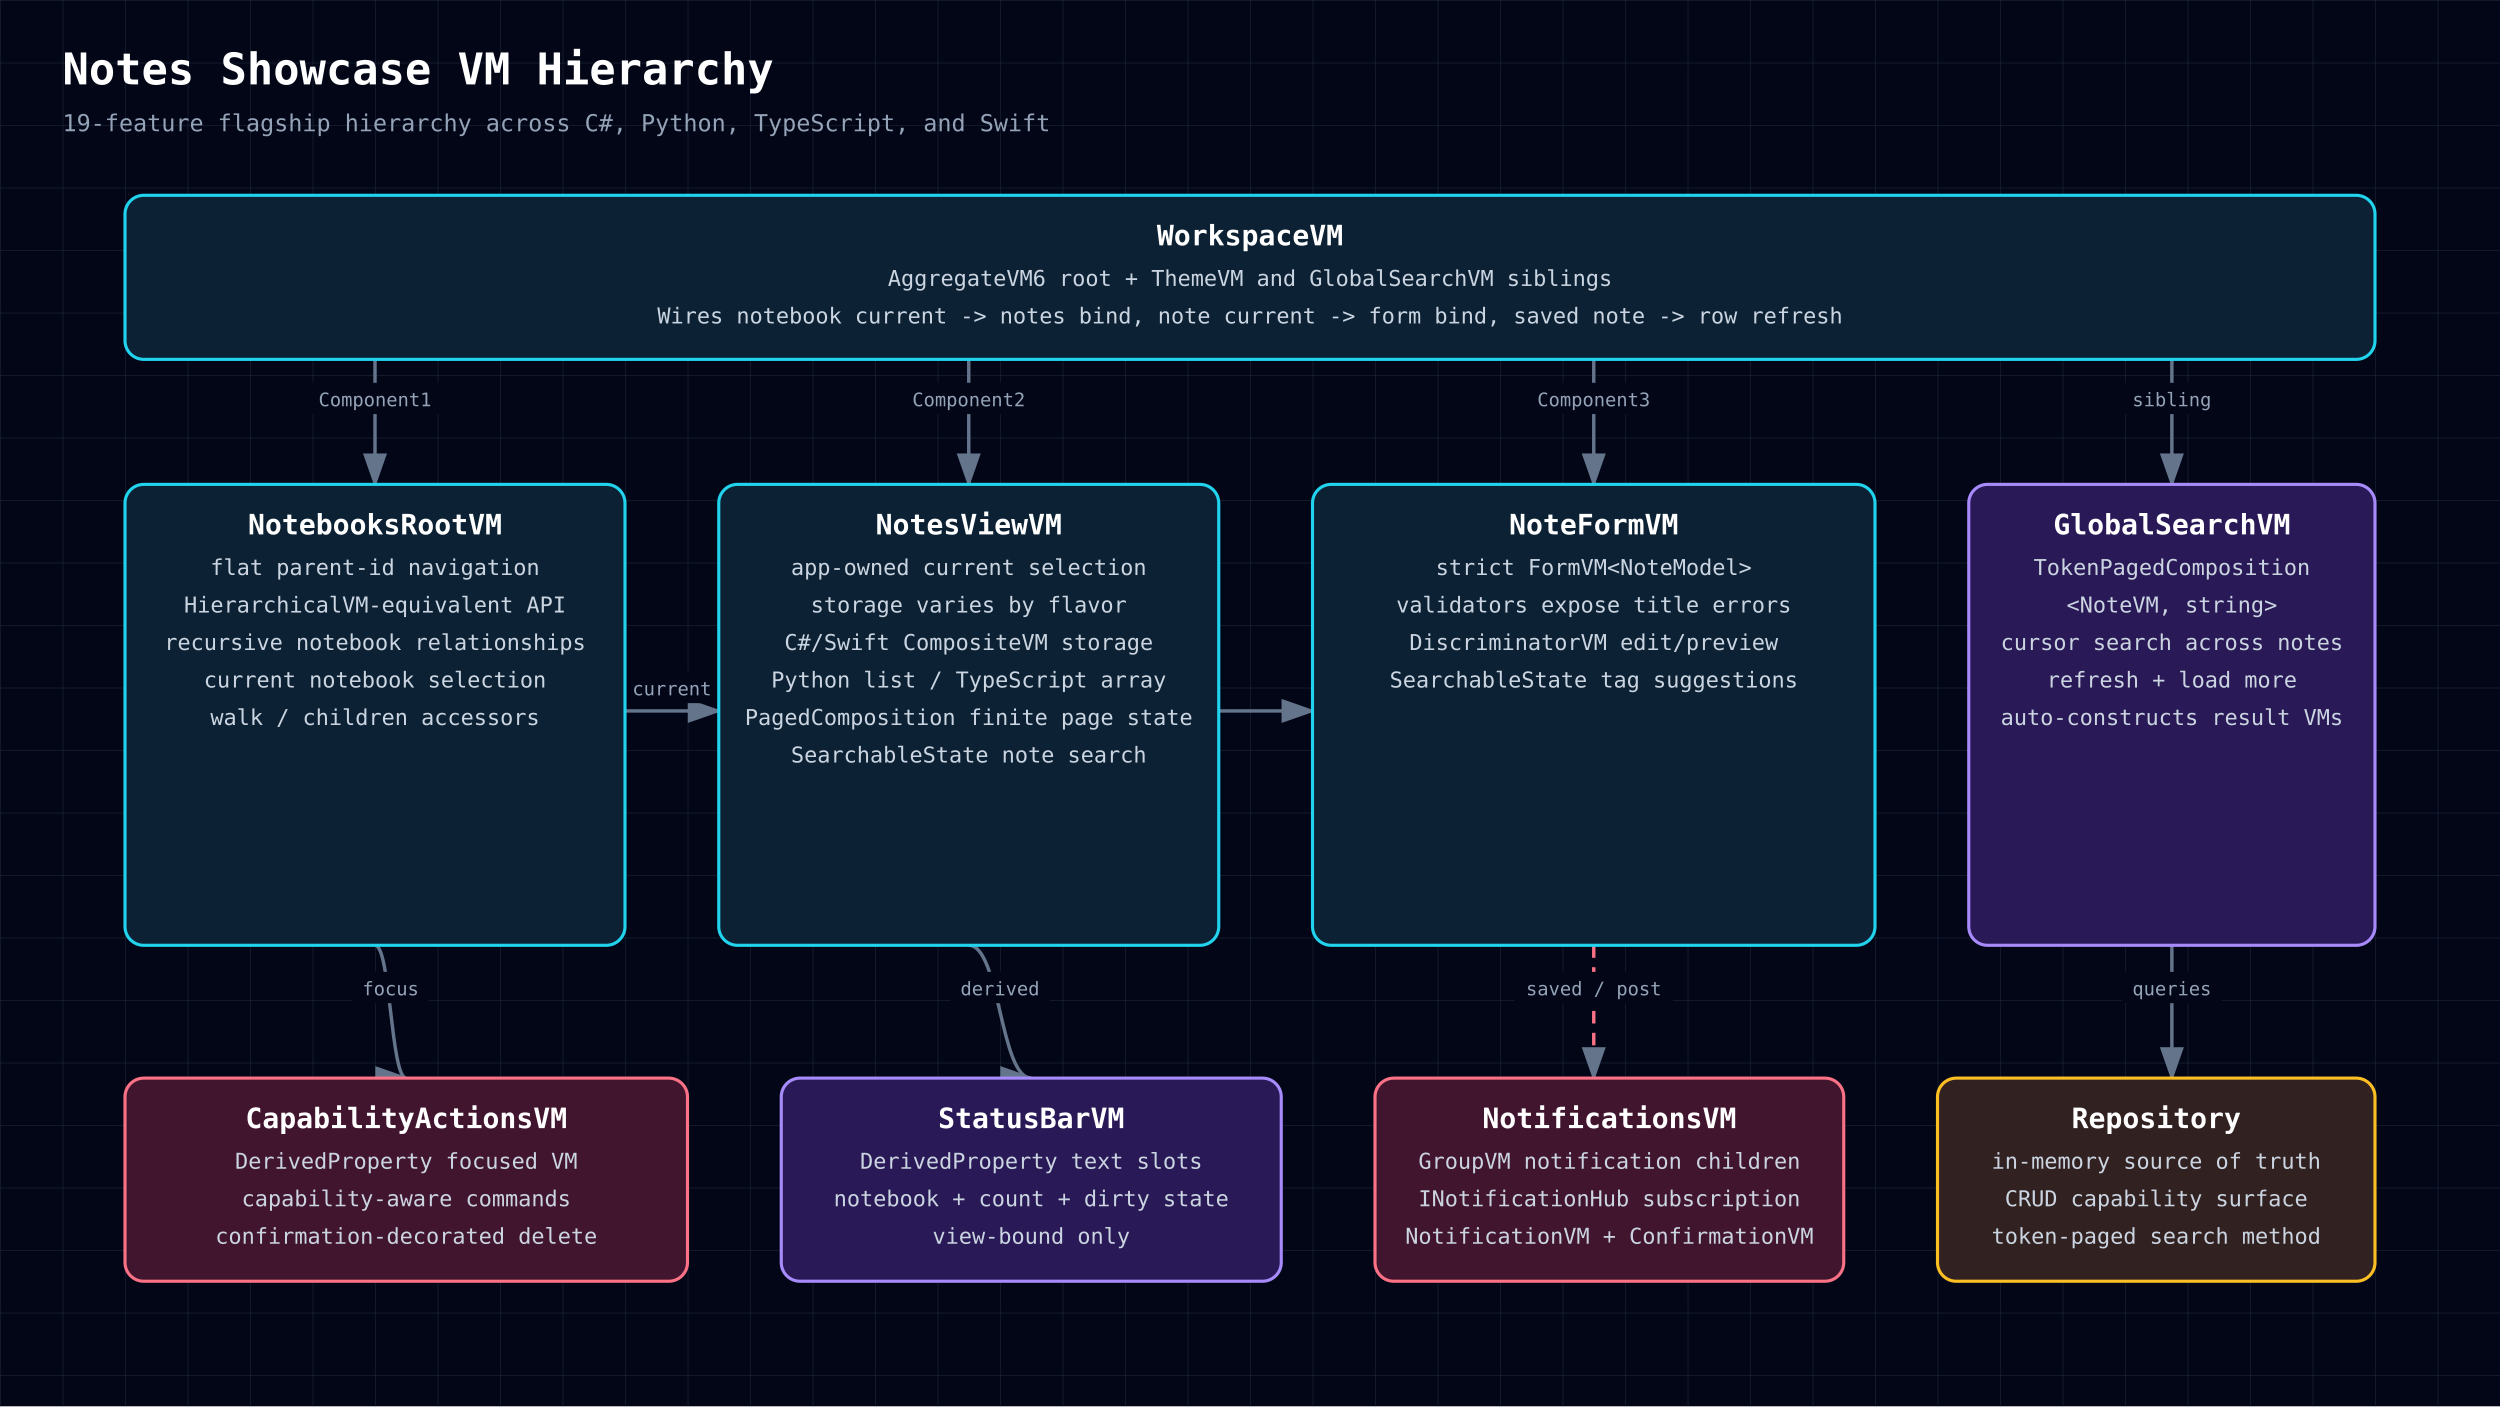
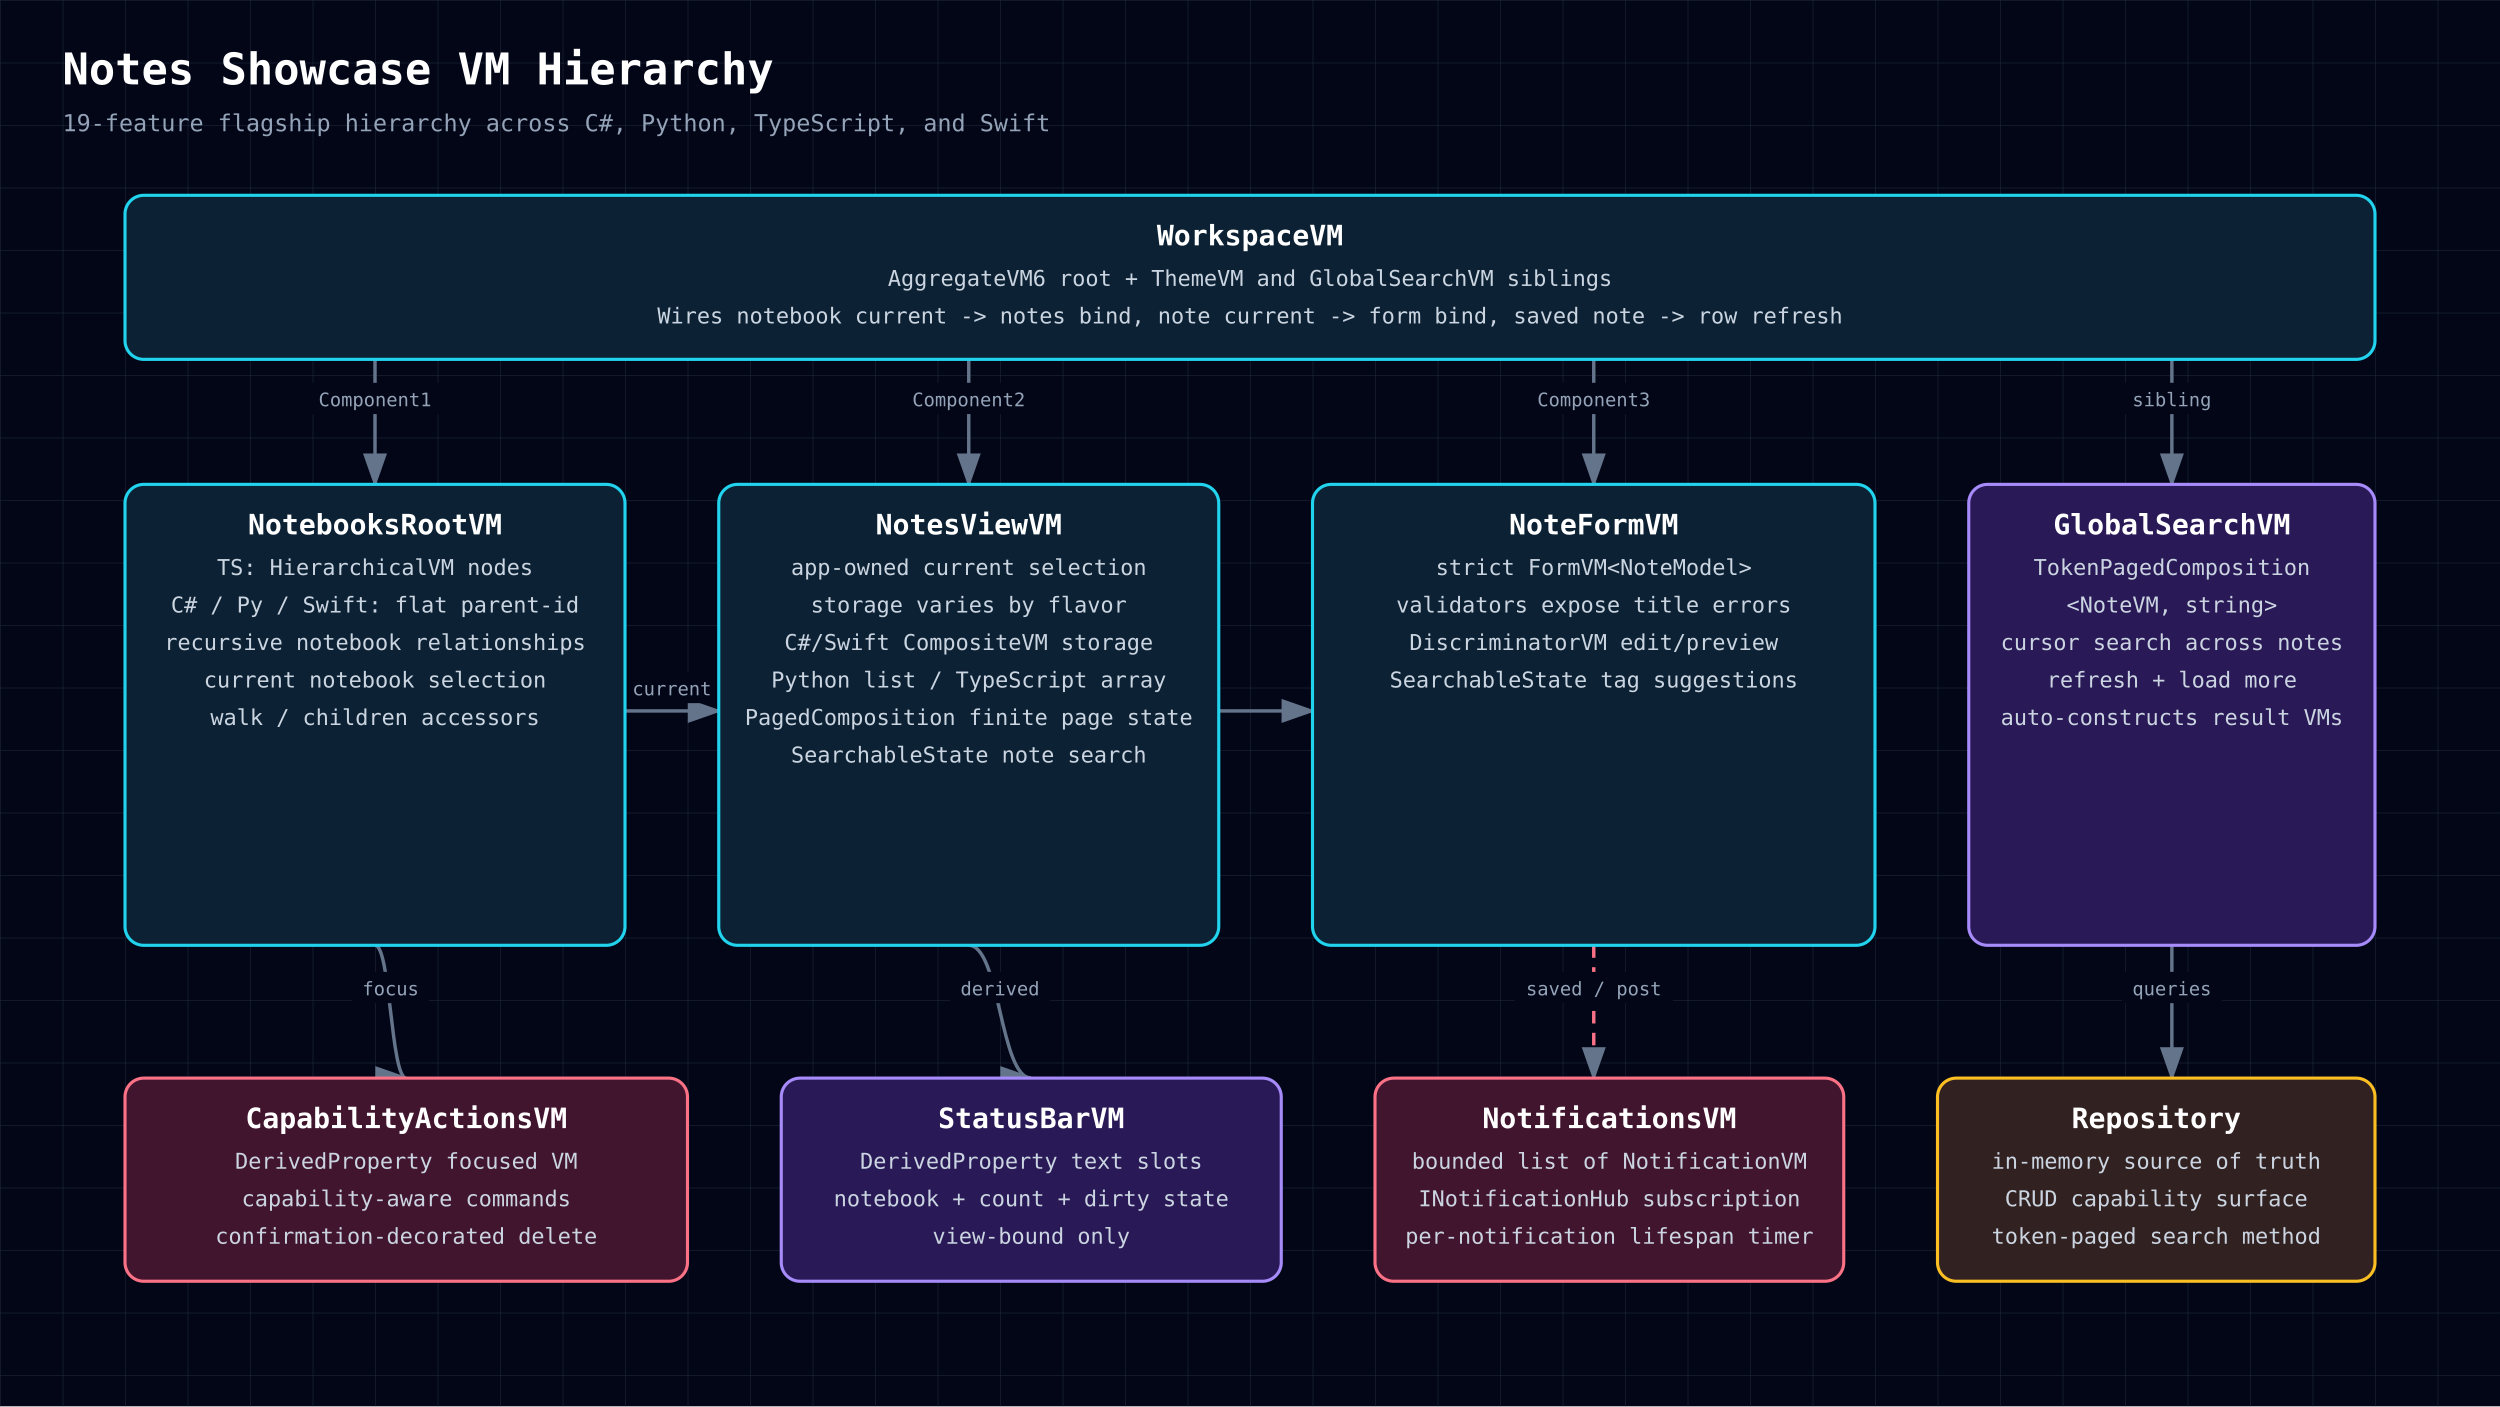
<svg xmlns="http://www.w3.org/2000/svg" width="1600" height="900" viewBox="0 0 1600 900" role="img" aria-labelledby="diagram-title diagram-description" style="font-family: 'JetBrains Mono', ui-monospace, SFMono-Regular, Menlo, Monaco, Consolas, monospace;">
  <defs>
    <style>text { font-family: 'JetBrains Mono', ui-monospace, SFMono-Regular, Menlo, Monaco, Consolas, monospace; }</style>
    <pattern id="grid" width="40" height="40" patternUnits="userSpaceOnUse">
      <path d="M 40 0 L 0 0 0 40" fill="none" stroke="#1e293b" stroke-width="0.7" />
    </pattern>
    <marker id="arrowhead" markerWidth="10" markerHeight="7" refX="9" refY="3.5" orient="auto">
      <polygon points="0 0, 10 3.5, 0 7" fill="#64748b" />
    </marker>
  </defs>
  <rect width="100%" height="100%" fill="#020617" />
  <rect width="100%" height="100%" fill="url(#grid)" />
  <text x="40" y="54" fill="white" font-size="28" font-weight="700" text-anchor="start">Notes Showcase VM Hierarchy</text>
  <text x="40" y="84" fill="#94a3b8" font-size="15" font-weight="400" text-anchor="start">19-feature flagship hierarchy across C#, Python, TypeScript, and Swift</text>
  <path d="M240,230 C240,230 240,310 240,310" fill="none" stroke="#64748b" stroke-width="2.2" marker-end="url(#arrowhead)" />
  <rect x="196.5" y="245" width="87.0" height="20" rx="3" fill="#020617" />
  <text x="240" y="260" fill="#94a3b8" font-size="12" font-weight="400" text-anchor="middle">Component1</text>
  <path d="M620,230 C620,230 620,310 620,310" fill="none" stroke="#64748b" stroke-width="2.2" marker-end="url(#arrowhead)" />
  <rect x="576.5" y="245" width="87.0" height="20" rx="3" fill="#020617" />
  <text x="620" y="260" fill="#94a3b8" font-size="12" font-weight="400" text-anchor="middle">Component2</text>
  <path d="M1020,230 C1020,230 1020,310 1020,310" fill="none" stroke="#64748b" stroke-width="2.2" marker-end="url(#arrowhead)" />
  <rect x="976.5" y="245" width="87.0" height="20" rx="3" fill="#020617" />
  <text x="1020" y="260" fill="#94a3b8" font-size="12" font-weight="400" text-anchor="middle">Component3</text>
  <path d="M1390,230 C1390,230 1390,310 1390,310" fill="none" stroke="#64748b" stroke-width="2.2" marker-end="url(#arrowhead)" />
  <rect x="1357.8" y="245" width="64.5" height="20" rx="3" fill="#020617" />
  <text x="1390" y="260" fill="#94a3b8" font-size="12" font-weight="400" text-anchor="middle">sibling</text>
  <path d="M400,455 C430,455 430,455 460,455" fill="none" stroke="#64748b" stroke-width="2.2" marker-end="url(#arrowhead)" />
  <rect x="397.8" y="430" width="64.5" height="20" rx="3" fill="#020617" />
  <text x="430" y="445" fill="#94a3b8" font-size="12" font-weight="400" text-anchor="middle">current</text>
  <path d="M780,455 C810,455 810,455 840,455" fill="none" stroke="#64748b" stroke-width="2.2" marker-end="url(#arrowhead)" />
  <path d="M1020,605 C1020,605 1020,690 1020,690" fill="none" stroke="#fb7185" stroke-width="2.2" marker-end="url(#arrowhead)" stroke-dasharray="8 6" />
  <rect x="969.0" y="622" width="102.0" height="20" rx="3" fill="#020617" />
  <text x="1020" y="637" fill="#94a3b8" font-size="12" font-weight="400" text-anchor="middle">saved / post</text>
  <path d="M1390,605 C1390,605 1390,690 1390,690" fill="none" stroke="#64748b" stroke-width="2.2" marker-end="url(#arrowhead)" />
  <rect x="1357.8" y="622" width="64.5" height="20" rx="3" fill="#020617" />
  <text x="1390" y="637" fill="#94a3b8" font-size="12" font-weight="400" text-anchor="middle">queries</text>
  <path d="M620,605 C640,605 640,690 660,690" fill="none" stroke="#64748b" stroke-width="2.2" marker-end="url(#arrowhead)" />
  <rect x="607.8" y="622" width="64.5" height="20" rx="3" fill="#020617" />
  <text x="640" y="637" fill="#94a3b8" font-size="12" font-weight="400" text-anchor="middle">derived</text>
  <path d="M240,605 C250,605 250,690 260,690" fill="none" stroke="#64748b" stroke-width="2.2" marker-end="url(#arrowhead)" />
  <rect x="225.2" y="622" width="49.5" height="20" rx="3" fill="#020617" />
  <text x="250" y="637" fill="#94a3b8" font-size="12" font-weight="400" text-anchor="middle">focus</text>
  <rect x="80" y="125" width="1440" height="105" rx="12" fill="#0f172a" />
  <rect x="80" y="125" width="1440" height="105" rx="12" fill="rgba(8, 51, 68, 0.42)" stroke="#22d3ee" stroke-width="2" />
  <text x="800" y="157" fill="white" font-size="18" font-weight="700" text-anchor="middle">WorkspaceVM</text>
  <text x="800" y="183" fill="#cbd5e1" font-size="14" font-weight="400" text-anchor="middle">AggregateVM6 root + ThemeVM and GlobalSearchVM siblings</text>
  <text x="800" y="207" fill="#cbd5e1" font-size="14" font-weight="400" text-anchor="middle">Wires notebook current -&gt; notes bind, note current -&gt; form bind, saved note -&gt; row refresh</text>
  <rect x="80" y="310" width="320" height="295" rx="12" fill="#0f172a" />
  <rect x="80" y="310" width="320" height="295" rx="12" fill="rgba(8, 51, 68, 0.42)" stroke="#22d3ee" stroke-width="2" />
  <text x="240" y="342" fill="white" font-size="18" font-weight="700" text-anchor="middle">NotebooksRootVM</text>
-   <text x="240" y="368" fill="#cbd5e1" font-size="14" font-weight="400" text-anchor="middle">flat parent-id navigation</text>
-   <text x="240" y="392" fill="#cbd5e1" font-size="14" font-weight="400" text-anchor="middle">HierarchicalVM-equivalent API</text>
+   <text x="240" y="368" fill="#cbd5e1" font-size="14" font-weight="400" text-anchor="middle">TS: HierarchicalVM nodes</text>
+   <text x="240" y="392" fill="#cbd5e1" font-size="14" font-weight="400" text-anchor="middle">C# / Py / Swift: flat parent-id</text>
  <text x="240" y="416" fill="#cbd5e1" font-size="14" font-weight="400" text-anchor="middle">recursive notebook relationships</text>
  <text x="240" y="440" fill="#cbd5e1" font-size="14" font-weight="400" text-anchor="middle">current notebook selection</text>
  <text x="240" y="464" fill="#cbd5e1" font-size="14" font-weight="400" text-anchor="middle">walk / children accessors</text>
  <rect x="460" y="310" width="320" height="295" rx="12" fill="#0f172a" />
  <rect x="460" y="310" width="320" height="295" rx="12" fill="rgba(8, 51, 68, 0.42)" stroke="#22d3ee" stroke-width="2" />
  <text x="620" y="342" fill="white" font-size="18" font-weight="700" text-anchor="middle">NotesViewVM</text>
  <text x="620" y="368" fill="#cbd5e1" font-size="14" font-weight="400" text-anchor="middle">app-owned current selection</text>
  <text x="620" y="392" fill="#cbd5e1" font-size="14" font-weight="400" text-anchor="middle">storage varies by flavor</text>
  <text x="620" y="416" fill="#cbd5e1" font-size="14" font-weight="400" text-anchor="middle">C#/Swift CompositeVM storage</text>
  <text x="620" y="440" fill="#cbd5e1" font-size="14" font-weight="400" text-anchor="middle">Python list / TypeScript array</text>
  <text x="620" y="464" fill="#cbd5e1" font-size="14" font-weight="400" text-anchor="middle">PagedComposition finite page state</text>
  <text x="620" y="488" fill="#cbd5e1" font-size="14" font-weight="400" text-anchor="middle">SearchableState note search</text>
  <rect x="840" y="310" width="360" height="295" rx="12" fill="#0f172a" />
  <rect x="840" y="310" width="360" height="295" rx="12" fill="rgba(8, 51, 68, 0.42)" stroke="#22d3ee" stroke-width="2" />
  <text x="1020" y="342" fill="white" font-size="18" font-weight="700" text-anchor="middle">NoteFormVM</text>
  <text x="1020" y="368" fill="#cbd5e1" font-size="14" font-weight="400" text-anchor="middle">strict FormVM&lt;NoteModel&gt;</text>
  <text x="1020" y="392" fill="#cbd5e1" font-size="14" font-weight="400" text-anchor="middle">validators expose title errors</text>
  <text x="1020" y="416" fill="#cbd5e1" font-size="14" font-weight="400" text-anchor="middle">DiscriminatorVM edit/preview</text>
  <text x="1020" y="440" fill="#cbd5e1" font-size="14" font-weight="400" text-anchor="middle">SearchableState tag suggestions</text>
  <rect x="1260" y="310" width="260" height="295" rx="12" fill="#0f172a" />
  <rect x="1260" y="310" width="260" height="295" rx="12" fill="rgba(76, 29, 149, 0.42)" stroke="#a78bfa" stroke-width="2" />
  <text x="1390" y="342" fill="white" font-size="18" font-weight="700" text-anchor="middle">GlobalSearchVM</text>
  <text x="1390" y="368" fill="#cbd5e1" font-size="14" font-weight="400" text-anchor="middle">TokenPagedComposition</text>
  <text x="1390" y="392" fill="#cbd5e1" font-size="14" font-weight="400" text-anchor="middle">&lt;NoteVM, string&gt;</text>
  <text x="1390" y="416" fill="#cbd5e1" font-size="14" font-weight="400" text-anchor="middle">cursor search across notes</text>
  <text x="1390" y="440" fill="#cbd5e1" font-size="14" font-weight="400" text-anchor="middle">refresh + load more</text>
  <text x="1390" y="464" fill="#cbd5e1" font-size="14" font-weight="400" text-anchor="middle">auto-constructs result VMs</text>
  <rect x="80" y="690" width="360" height="130" rx="12" fill="#0f172a" />
  <rect x="80" y="690" width="360" height="130" rx="12" fill="rgba(136, 19, 55, 0.42)" stroke="#fb7185" stroke-width="2" />
  <text x="260" y="722" fill="white" font-size="18" font-weight="700" text-anchor="middle">CapabilityActionsVM</text>
  <text x="260" y="748" fill="#cbd5e1" font-size="14" font-weight="400" text-anchor="middle">DerivedProperty focused VM</text>
  <text x="260" y="772" fill="#cbd5e1" font-size="14" font-weight="400" text-anchor="middle">capability-aware commands</text>
  <text x="260" y="796" fill="#cbd5e1" font-size="14" font-weight="400" text-anchor="middle">confirmation-decorated delete</text>
  <rect x="500" y="690" width="320" height="130" rx="12" fill="#0f172a" />
  <rect x="500" y="690" width="320" height="130" rx="12" fill="rgba(76, 29, 149, 0.42)" stroke="#a78bfa" stroke-width="2" />
  <text x="660" y="722" fill="white" font-size="18" font-weight="700" text-anchor="middle">StatusBarVM</text>
  <text x="660" y="748" fill="#cbd5e1" font-size="14" font-weight="400" text-anchor="middle">DerivedProperty text slots</text>
  <text x="660" y="772" fill="#cbd5e1" font-size="14" font-weight="400" text-anchor="middle">notebook + count + dirty state</text>
  <text x="660" y="796" fill="#cbd5e1" font-size="14" font-weight="400" text-anchor="middle">view-bound only</text>
  <rect x="880" y="690" width="300" height="130" rx="12" fill="#0f172a" />
  <rect x="880" y="690" width="300" height="130" rx="12" fill="rgba(136, 19, 55, 0.42)" stroke="#fb7185" stroke-width="2" />
  <text x="1030" y="722" fill="white" font-size="18" font-weight="700" text-anchor="middle">NotificationsVM</text>
-   <text x="1030" y="748" fill="#cbd5e1" font-size="14" font-weight="400" text-anchor="middle">GroupVM notification children</text>
+   <text x="1030" y="748" fill="#cbd5e1" font-size="14" font-weight="400" text-anchor="middle">bounded list of NotificationVM</text>
  <text x="1030" y="772" fill="#cbd5e1" font-size="14" font-weight="400" text-anchor="middle">INotificationHub subscription</text>
-   <text x="1030" y="796" fill="#cbd5e1" font-size="14" font-weight="400" text-anchor="middle">NotificationVM + ConfirmationVM</text>
+   <text x="1030" y="796" fill="#cbd5e1" font-size="14" font-weight="400" text-anchor="middle">per-notification lifespan timer</text>
  <rect x="1240" y="690" width="280" height="130" rx="12" fill="#0f172a" />
  <rect x="1240" y="690" width="280" height="130" rx="12" fill="rgba(120, 53, 15, 0.34)" stroke="#fbbf24" stroke-width="2" />
  <text x="1380" y="722" fill="white" font-size="18" font-weight="700" text-anchor="middle">Repository</text>
  <text x="1380" y="748" fill="#cbd5e1" font-size="14" font-weight="400" text-anchor="middle">in-memory source of truth</text>
  <text x="1380" y="772" fill="#cbd5e1" font-size="14" font-weight="400" text-anchor="middle">CRUD capability surface</text>
  <text x="1380" y="796" fill="#cbd5e1" font-size="14" font-weight="400" text-anchor="middle">token-paged search method</text>
</svg>
